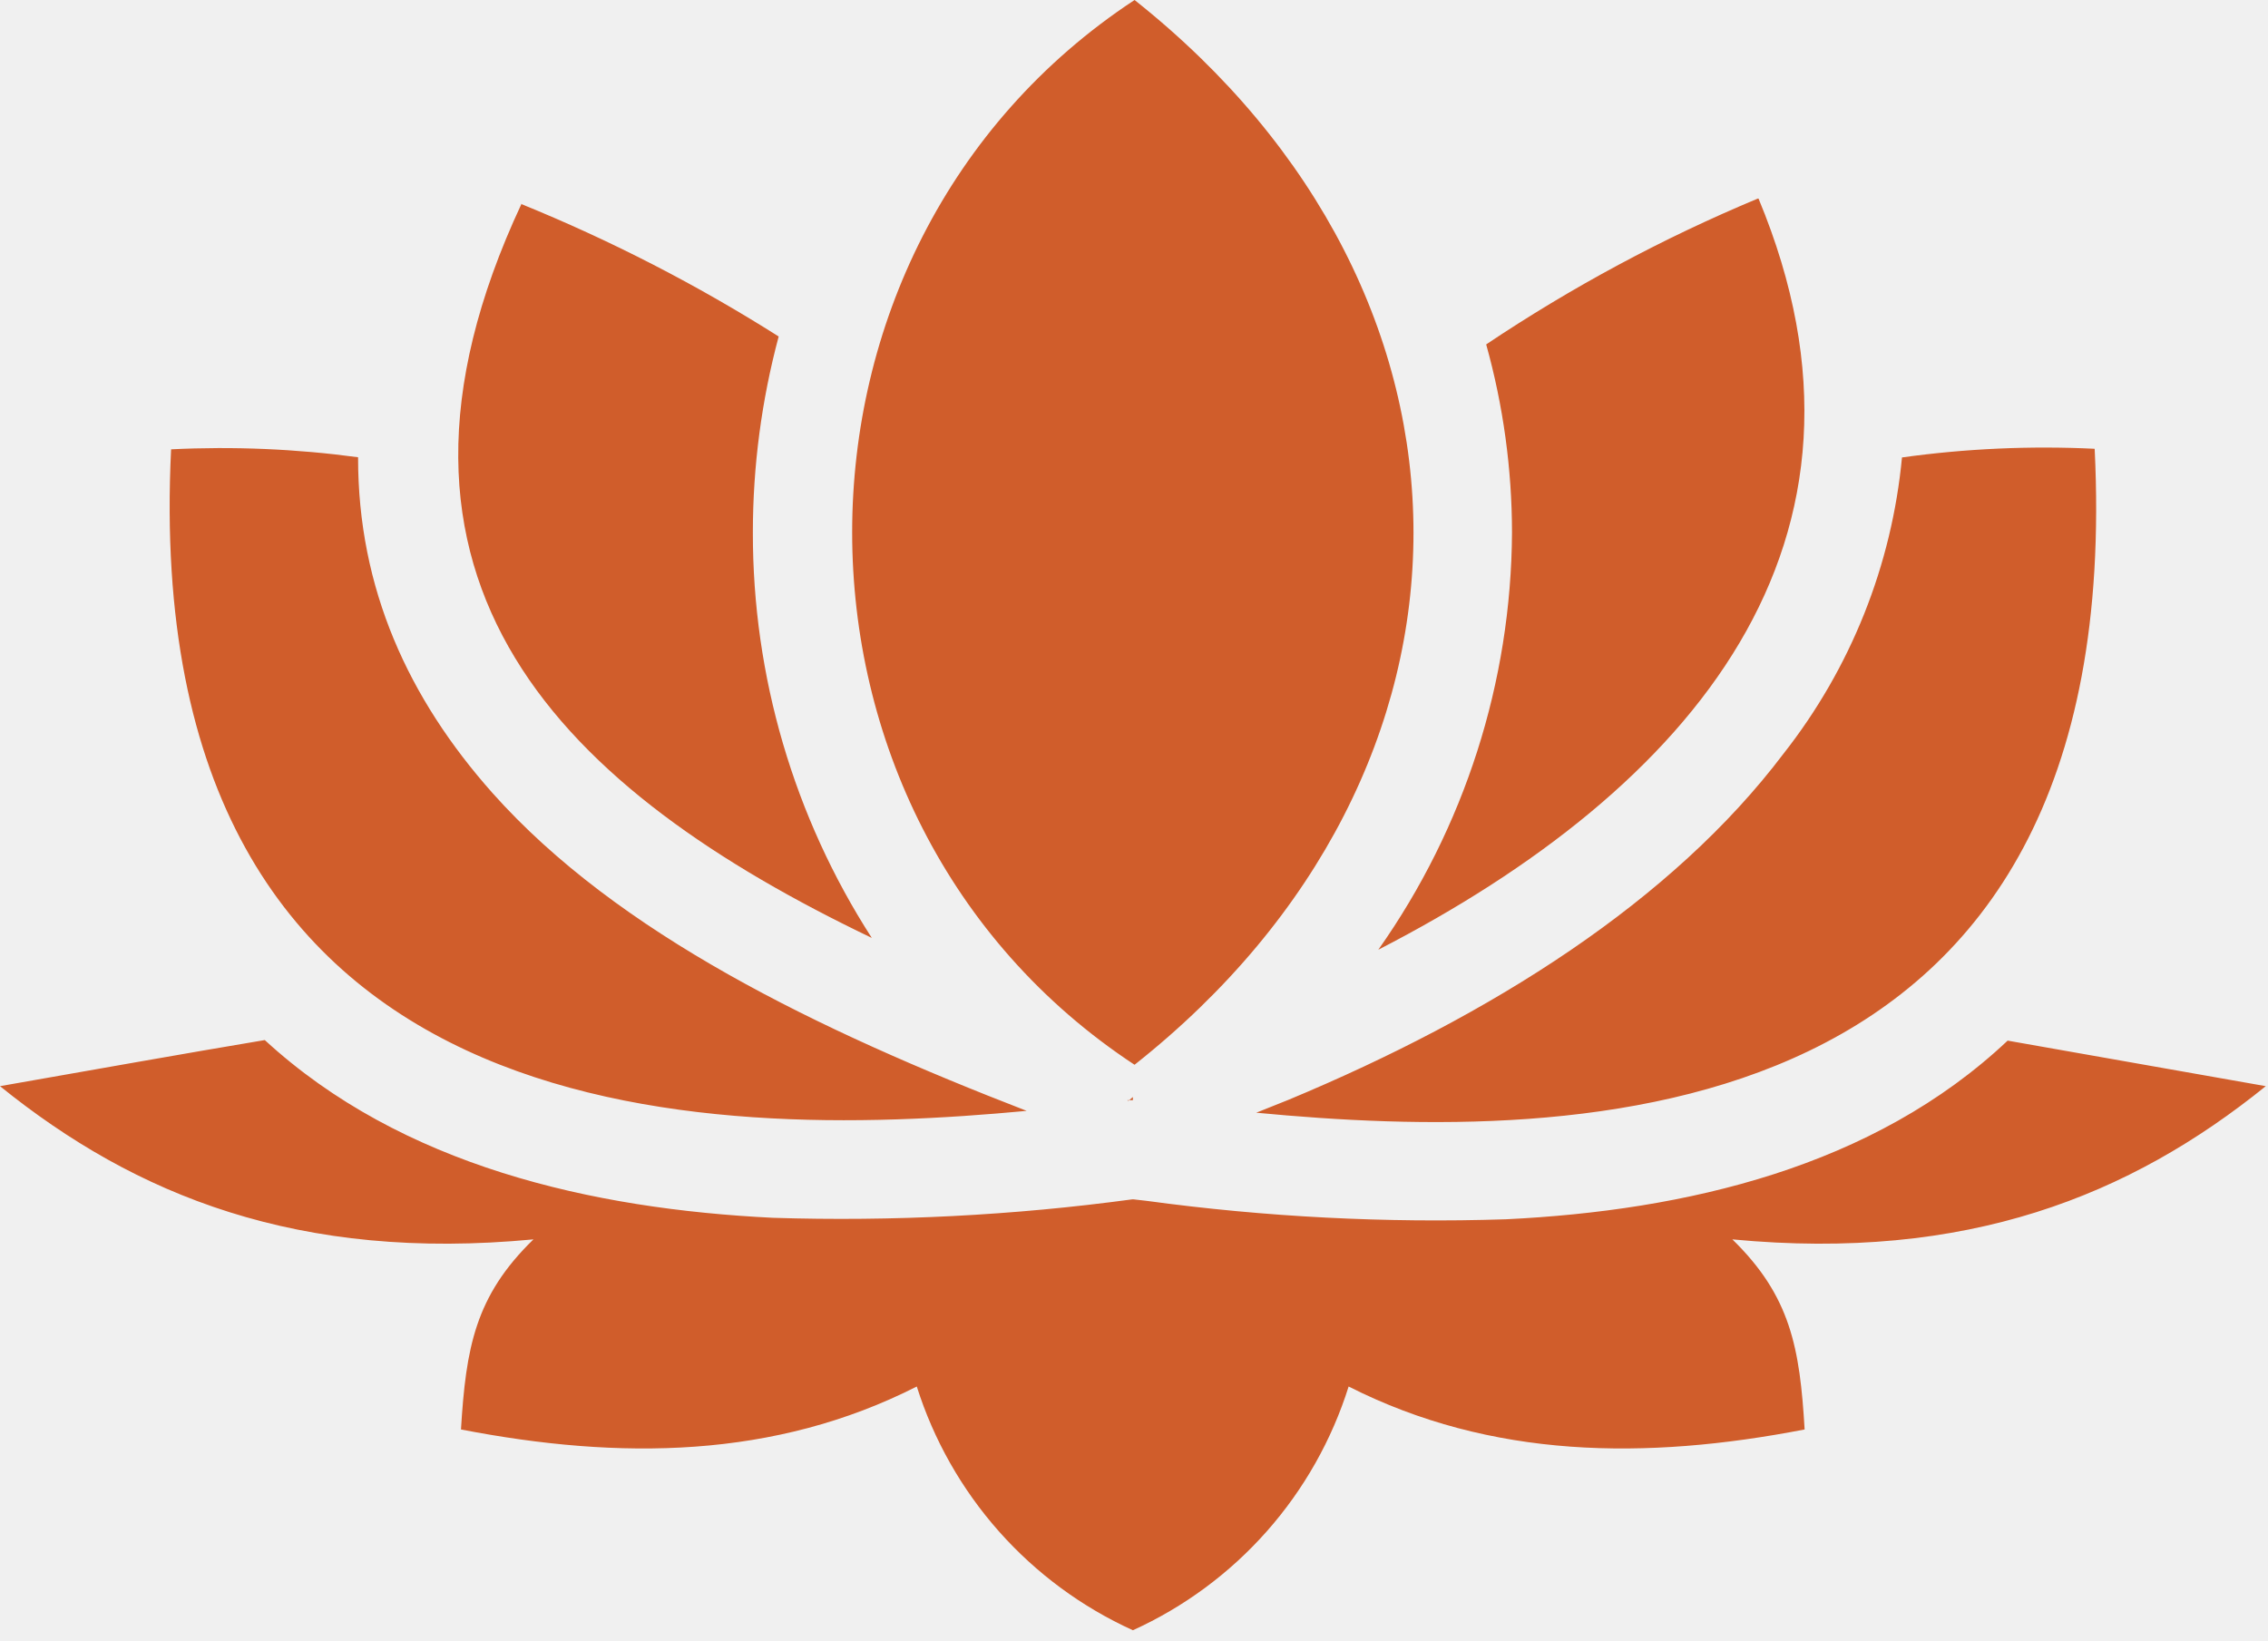
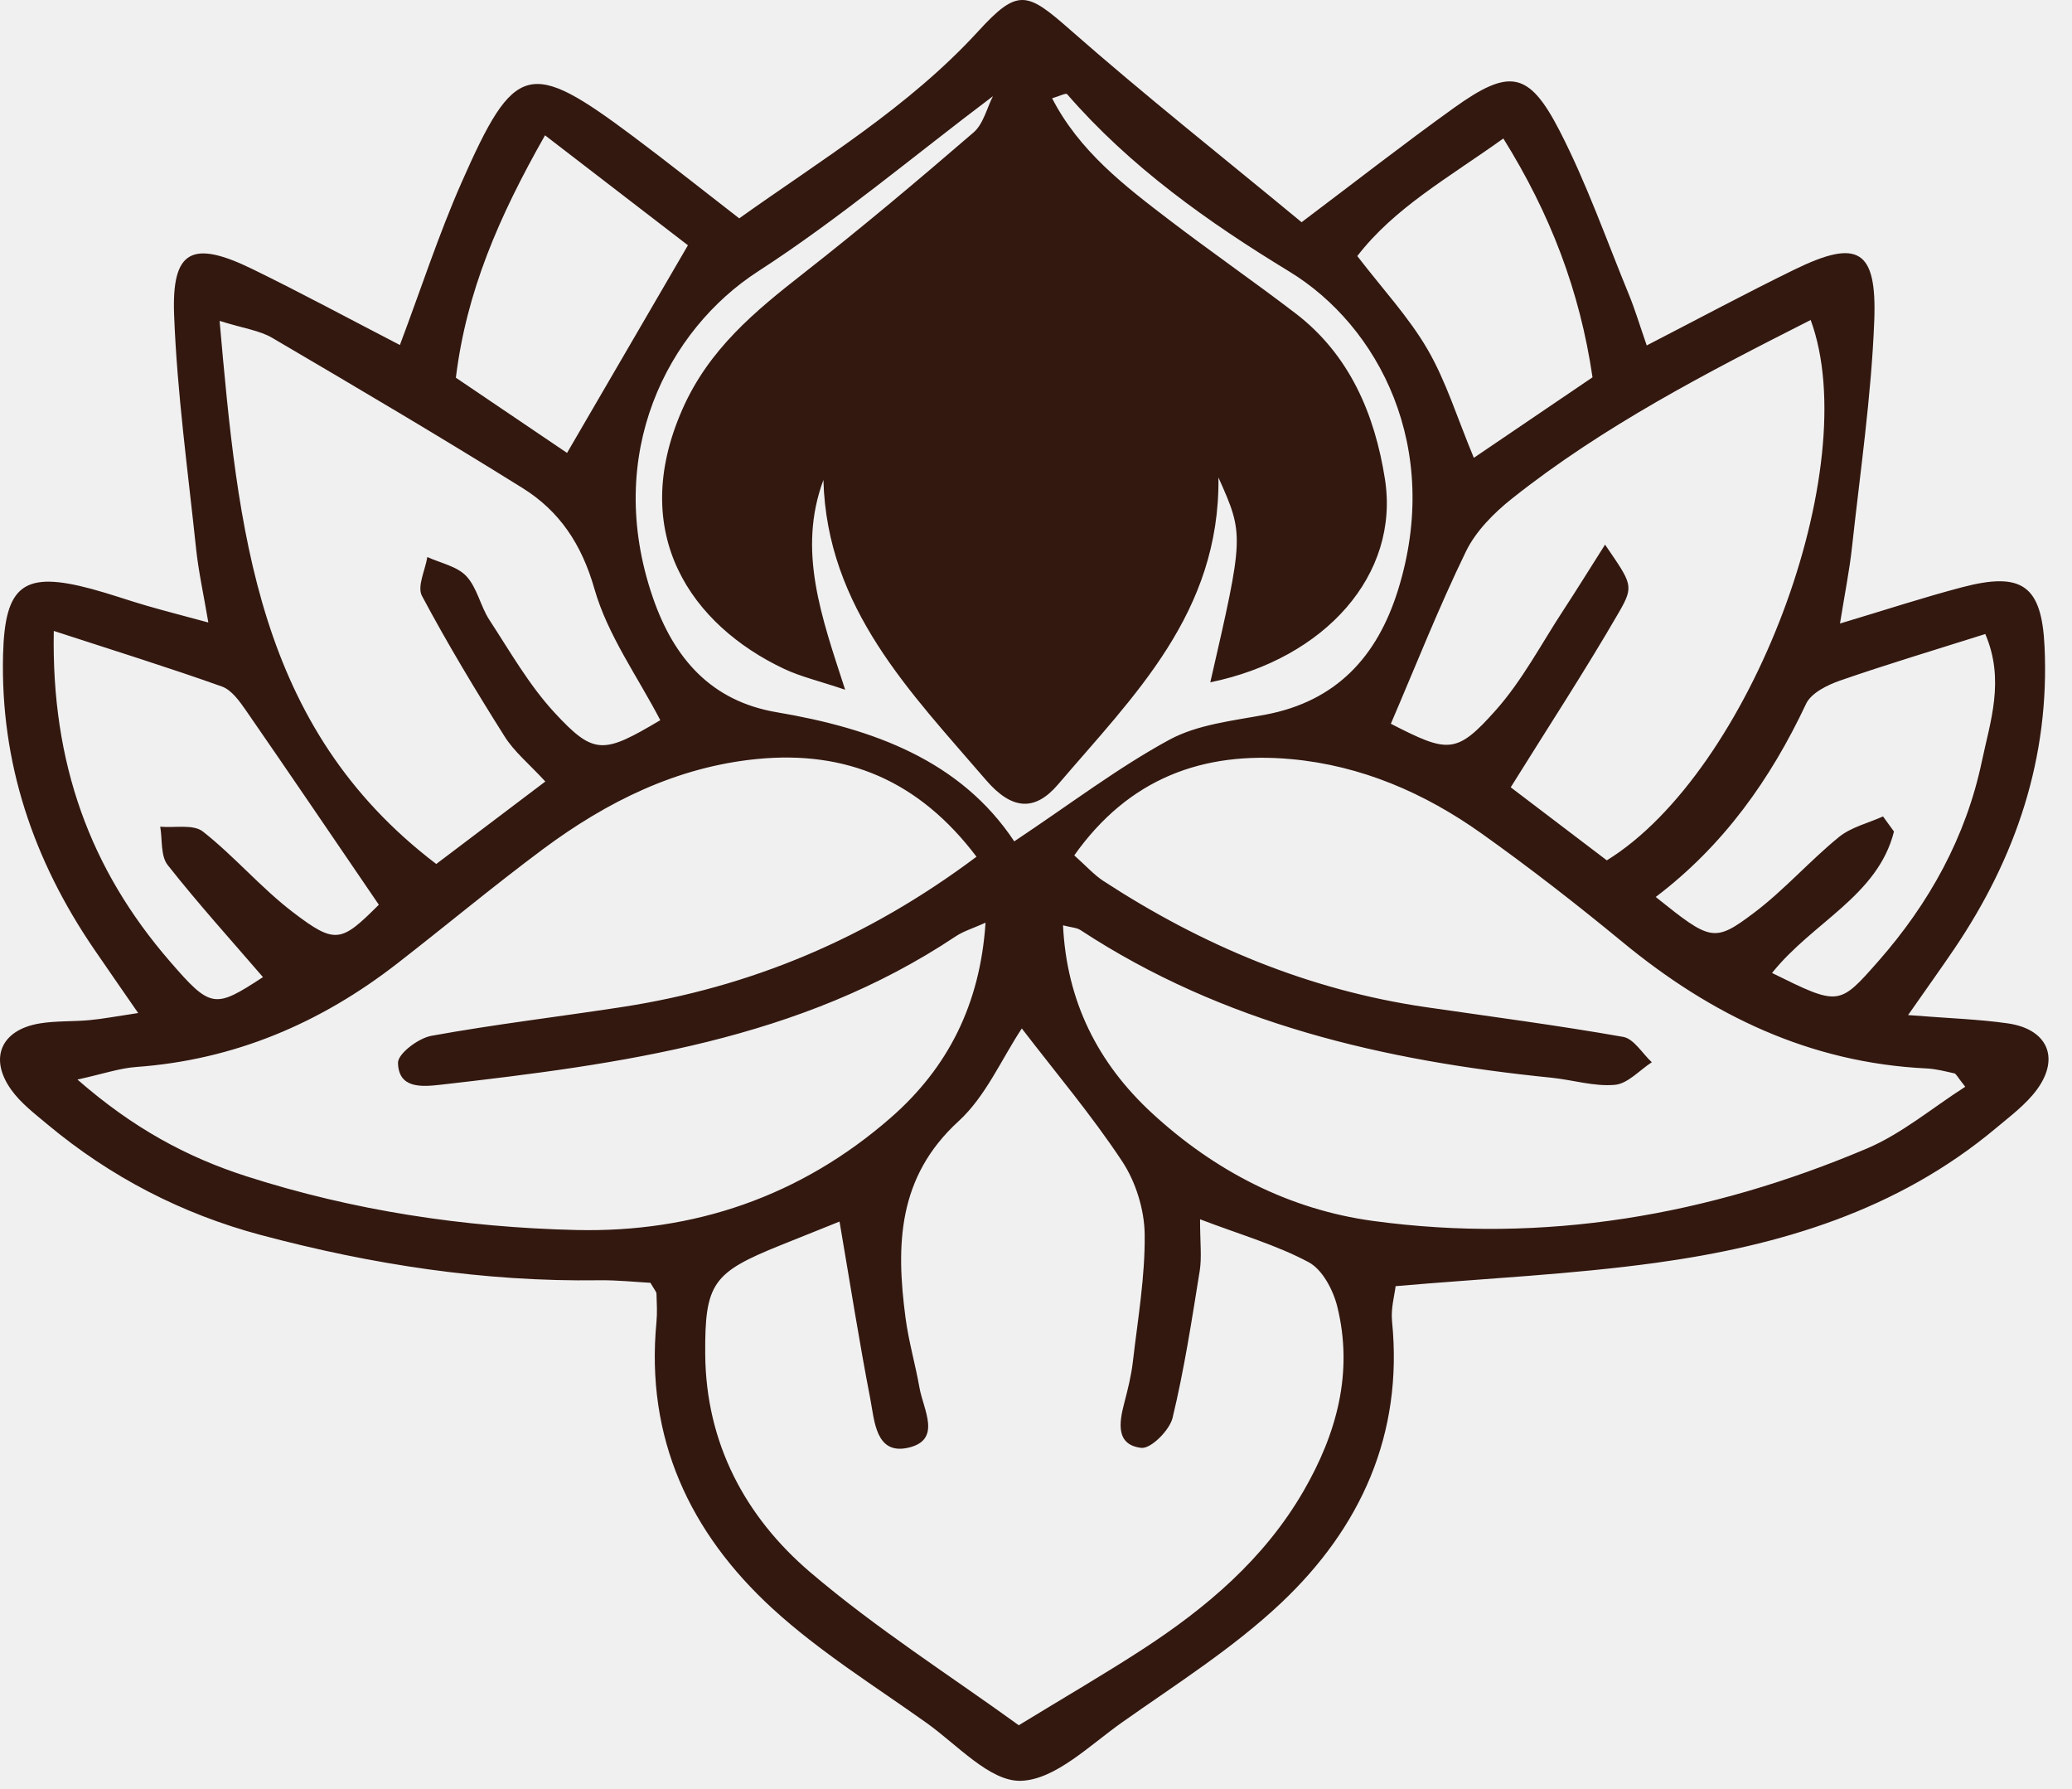
- <svg xmlns="http://www.w3.org/2000/svg" width="123" height="89" viewBox="0 0 123 89" fill="none">
-   <g clip-path="url(#clip0_86_2)">
-     <path fill-rule="evenodd" clip-rule="evenodd" d="M0 58.91C7.35 64.85 16.21 68.43 28.93 67.22C25.76 70.3 25.27 73.11 25 77.53C33.63 79.2 42 79.12 49.72 75.2C50.637 78.102 52.155 80.779 54.174 83.057C56.193 85.334 58.669 87.162 61.44 88.42C64.21 87.162 66.683 85.335 68.699 83.057C70.715 80.779 72.228 78.102 73.14 75.2C80.88 79.12 89.24 79.2 97.87 77.53C97.61 73.11 97.11 70.3 93.95 67.22C106.67 68.43 115.53 64.85 122.88 58.91L108.88 56.44C101.6 63.31 91.41 65.66 81.67 66.13C75.157 66.343 68.637 66.008 62.18 65.13L61.48 65.05H61.4C54.946 65.922 48.43 66.256 41.92 66.05C32.12 65.57 21.78 63.24 14.36 56.41C9.94 57.15 5.19 58 0 58.91ZM61.53 0C81.7 16 81.7 41.8 61.53 57.75C41.11 44.31 41.11 13.44 61.53 0ZM28.28 11.06C18.66 31.63 30.65 42.9 47.28 50.87C43.055 44.311 40.816 36.672 40.83 28.87C40.831 25.284 41.302 21.714 42.23 18.25C37.788 15.437 33.102 13.027 28.23 11.05L28.28 11.06ZM95.37 10.77C103.14 29.43 91.73 42.77 74.75 51.51C79.426 44.887 81.957 36.988 82 28.88C81.997 25.432 81.526 22.001 80.6 18.68C85.241 15.571 90.175 12.922 95.33 10.77H95.37ZM113.6 24.35C115.43 61.72 85.66 62.02 68.13 60.35L69.88 59.65C80.88 55.07 90.68 48.88 96.73 40.87C100.367 36.244 102.596 30.669 103.15 24.81C106.608 24.329 110.103 24.172 113.59 24.34L113.6 24.35ZM9.28 24.35C7.44 61.8 38.28 61.88 55.68 60.25C44.38 55.88 33.5 50.64 26.7 43C22.16 37.89 19.41 31.93 19.42 24.8C16.06 24.347 12.666 24.203 9.28 24.37V24.35ZM61.14 59.67H61.44V59.5L61.19 59.71L61.14 59.67Z" fill="#D05D2B" />
-   </g>
-   <defs>
-     <clipPath id="clip0_86_2">
-       <rect width="122.88" height="88.42" fill="white" />
-     </clipPath>
-   </defs>
+ <svg xmlns="http://www.w3.org/2000/svg" width="73" height="63" viewBox="0 0 73 63" fill="none">
+   <path d="M70.737 36.046C69.7 35.898 68.645 35.867 67.225 35.754C67.938 34.734 68.408 34.079 68.86 33.411C71.032 30.198 72.217 26.684 72.033 22.772C71.932 20.625 71.247 20.128 69.13 20.684C67.778 21.039 66.447 21.477 64.826 21.962C64.999 20.881 65.161 20.085 65.248 19.282C65.537 16.625 65.929 13.97 66.033 11.305C66.132 8.775 65.453 8.407 63.228 9.492C61.521 10.325 59.845 11.225 58.017 12.167C57.766 11.445 57.604 10.899 57.389 10.376C56.595 8.444 55.901 6.459 54.948 4.608C53.861 2.497 53.176 2.402 51.221 3.803C49.475 5.054 47.781 6.378 45.857 7.827C43.068 5.521 40.316 3.346 37.685 1.033C36.18 -0.291 35.855 -0.418 34.471 1.094C32.018 3.774 28.949 5.62 26.044 7.691C24.706 6.656 23.528 5.717 22.323 4.816C18.647 2.067 18.135 2.181 16.263 6.425C15.46 8.245 14.843 10.147 14.089 12.152C12.291 11.223 10.611 10.315 8.897 9.479C6.773 8.443 6.047 8.8 6.134 11.091C6.239 13.84 6.62 16.58 6.908 19.321C6.992 20.121 7.168 20.911 7.34 21.926C6.422 21.677 5.789 21.515 5.161 21.333C4.518 21.147 3.886 20.921 3.24 20.747C0.846 20.102 0.171 20.587 0.108 23.054C0.01 26.87 1.177 30.306 3.317 33.436C3.77 34.098 4.228 34.756 4.868 35.682C4.082 35.799 3.621 35.889 3.154 35.932C2.571 35.987 1.975 35.953 1.4 36.048C0.037 36.272 -0.402 37.277 0.401 38.392C0.736 38.858 1.22 39.226 1.668 39.601C3.888 41.454 6.404 42.757 9.193 43.501C13.093 44.542 17.055 45.152 21.106 45.095C21.746 45.086 22.387 45.156 22.916 45.184C23.056 45.43 23.127 45.498 23.129 45.568C23.14 45.901 23.159 46.238 23.128 46.569C22.737 50.645 24.3 53.987 27.218 56.66C28.871 58.175 30.81 59.38 32.647 60.688C33.728 61.458 34.879 62.757 35.966 62.725C37.177 62.69 38.392 61.471 39.533 60.666C41.443 59.318 43.448 58.052 45.137 56.459C47.939 53.814 49.443 50.523 49.044 46.54C48.998 46.084 49.135 45.61 49.17 45.302C52.35 45.027 55.361 44.89 58.335 44.481C62.695 43.882 66.851 42.641 70.32 39.737C70.832 39.308 71.39 38.894 71.775 38.363C72.581 37.248 72.125 36.244 70.737 36.046ZM64.828 23.972C66.473 23.401 68.144 22.902 69.945 22.332C70.642 23.955 70.118 25.419 69.825 26.814C69.265 29.48 67.971 31.821 66.166 33.869C64.788 35.433 64.787 35.433 62.432 34.271C63.861 32.477 66.156 31.559 66.728 29.289C66.599 29.112 66.471 28.934 66.342 28.757C65.819 28.993 65.217 29.134 64.787 29.484C63.752 30.328 62.859 31.351 61.795 32.153C60.39 33.212 60.266 33.142 58.334 31.594C60.721 29.786 62.382 27.446 63.63 24.792C63.809 24.41 64.379 24.128 64.828 23.972ZM63.793 11.271C65.705 16.463 61.675 27.179 56.611 30.304C55.368 29.359 54.241 28.503 53.225 27.731C54.534 25.629 55.845 23.627 57.042 21.558C57.586 20.618 57.484 20.559 56.549 19.183C56.008 20.035 55.552 20.773 55.077 21.498C54.301 22.682 53.633 23.965 52.702 25.012C51.309 26.578 51.02 26.527 49.002 25.493C49.878 23.454 50.685 21.404 51.645 19.429C51.994 18.71 52.63 18.07 53.269 17.562C56.492 15.004 60.125 13.129 63.793 11.271ZM52.965 4.878C54.612 7.521 55.658 10.23 56.107 13.29C54.666 14.267 53.319 15.181 51.926 16.126C51.334 14.705 50.948 13.431 50.297 12.31C49.636 11.171 48.714 10.184 47.82 9.019C49.13 7.319 51.006 6.279 52.965 4.878ZM26.704 9.561C29.556 7.716 32.172 5.506 34.983 3.388C34.769 3.804 34.647 4.367 34.298 4.667C32.337 6.357 30.355 8.026 28.316 9.621C26.592 10.97 24.974 12.298 24.039 14.423C22.107 18.816 24.378 22.026 27.624 23.559C28.205 23.833 28.845 23.981 29.776 24.294C28.942 21.724 28.087 19.395 29.01 16.905C29.134 21.426 32.079 24.379 34.731 27.467C35.641 28.527 36.453 28.597 37.28 27.627C39.932 24.516 42.984 21.593 42.928 16.818C43.832 18.846 43.832 18.846 42.641 24.033C46.69 23.201 49.323 20.24 48.793 16.869C48.437 14.606 47.558 12.501 45.642 11.036C44.178 9.917 42.662 8.867 41.197 7.749C39.613 6.54 38.026 5.322 37.068 3.462C37.309 3.392 37.552 3.267 37.595 3.316C39.82 5.879 42.559 7.821 45.419 9.561C48.574 11.481 50.824 15.765 49.252 20.791C48.522 23.127 47.083 24.703 44.574 25.174C43.427 25.389 42.189 25.518 41.195 26.058C39.395 27.036 37.747 28.294 35.734 29.635C33.842 26.785 30.762 25.661 27.364 25.087C25.057 24.697 23.741 23.193 23.002 21.048C21.254 15.977 23.534 11.612 26.704 9.561ZM19.202 4.766C21.108 6.232 22.735 7.484 24.237 8.639C22.78 11.141 21.433 13.454 19.978 15.953C18.838 15.182 17.492 14.271 16.061 13.304C16.432 10.283 17.562 7.656 19.202 4.766ZM9.594 11.902C12.548 13.636 15.5 15.376 18.407 17.188C19.713 18.002 20.493 19.166 20.945 20.749C21.409 22.373 22.463 23.829 23.263 25.367C21.256 26.558 20.933 26.61 19.536 25.1C18.64 24.131 17.97 22.949 17.242 21.835C16.925 21.349 16.812 20.701 16.429 20.293C16.103 19.945 15.523 19.835 15.056 19.62C14.98 20.082 14.691 20.657 14.865 20.986C15.765 22.675 16.756 24.319 17.778 25.94C18.12 26.483 18.646 26.911 19.213 27.527C17.921 28.504 16.74 29.396 15.37 30.432C9.024 25.609 8.388 18.662 7.737 11.303C8.585 11.568 9.146 11.639 9.594 11.902ZM1.895 22.223C4.066 22.931 5.956 23.517 7.818 24.181C8.164 24.304 8.447 24.709 8.677 25.04C10.233 27.289 11.767 29.552 13.347 31.867C12.021 33.19 11.824 33.278 10.325 32.134C9.198 31.275 8.264 30.166 7.148 29.289C6.811 29.024 6.155 29.165 5.645 29.119C5.724 29.576 5.655 30.149 5.908 30.469C6.996 31.849 8.178 33.154 9.265 34.417C7.559 35.532 7.429 35.532 5.975 33.85C3.183 30.622 1.806 26.9 1.895 22.223ZM20.289 43.324C16.347 43.23 12.453 42.644 8.685 41.433C6.608 40.766 4.704 39.752 2.729 38.025C3.638 37.825 4.213 37.624 4.799 37.582C8.252 37.333 11.285 36.043 13.994 33.938C15.713 32.603 17.386 31.208 19.131 29.909C21.378 28.237 23.851 27.01 26.676 26.734C29.811 26.427 32.371 27.488 34.404 30.176C30.546 33.065 26.437 34.778 21.893 35.474C19.661 35.816 17.415 36.082 15.195 36.485C14.739 36.568 14.015 37.116 14.022 37.436C14.042 38.338 14.83 38.287 15.529 38.207C21.87 37.482 28.177 36.647 33.672 32.98C33.942 32.8 34.268 32.704 34.722 32.5C34.534 35.356 33.408 37.603 31.378 39.373C28.21 42.137 24.453 43.423 20.289 43.324ZM45.925 52.52C44.546 54.903 42.51 56.629 40.241 58.103C38.909 58.968 37.533 59.766 35.893 60.768C33.493 59.029 30.879 57.369 28.547 55.38C26.252 53.423 24.867 50.826 24.846 47.689C24.83 45.196 25.113 44.822 27.495 43.863C28.18 43.588 28.865 43.314 29.578 43.027C29.949 45.193 30.268 47.235 30.66 49.262C30.81 50.036 30.848 51.248 31.989 50.995C33.2 50.726 32.529 49.649 32.396 48.885C32.251 48.061 32.013 47.251 31.904 46.423C31.565 43.864 31.616 41.461 33.774 39.49C34.728 38.618 35.282 37.309 36 36.225C37.186 37.771 38.456 39.274 39.535 40.904C40.015 41.629 40.319 42.609 40.329 43.477C40.347 44.968 40.086 46.464 39.914 47.954C39.857 48.451 39.734 48.943 39.607 49.428C39.425 50.122 39.312 50.894 40.211 50.998C40.547 51.037 41.206 50.378 41.312 49.94C41.723 48.236 41.989 46.496 42.268 44.763C42.345 44.282 42.28 43.779 42.28 42.947C43.731 43.499 44.985 43.858 46.109 44.46C46.592 44.718 46.97 45.439 47.114 46.019C47.688 48.34 47.096 50.496 45.925 52.52ZM65.771 40.455C60.205 42.813 54.393 43.824 48.37 43.004C45.406 42.6 42.788 41.238 40.585 39.206C38.685 37.453 37.581 35.28 37.452 32.593C37.747 32.67 37.932 32.672 38.064 32.758C43.104 36.064 48.77 37.366 54.66 37.96C55.409 38.036 56.164 38.277 56.896 38.211C57.35 38.17 57.764 37.695 58.196 37.415C57.862 37.106 57.564 36.588 57.187 36.522C54.882 36.116 52.558 35.812 50.24 35.475C46.109 34.875 42.357 33.3 38.88 31.034C38.54 30.812 38.261 30.496 37.848 30.129C39.767 27.417 42.378 26.454 45.495 26.739C47.963 26.965 50.199 27.934 52.203 29.361C53.906 30.573 55.56 31.86 57.173 33.189C60.296 35.763 63.77 37.436 67.872 37.633C68.203 37.649 68.531 37.735 68.856 37.807C68.918 37.821 68.959 37.927 69.239 38.279C68.075 39.023 67.005 39.932 65.771 40.455Z" fill="#331810" />
</svg>
